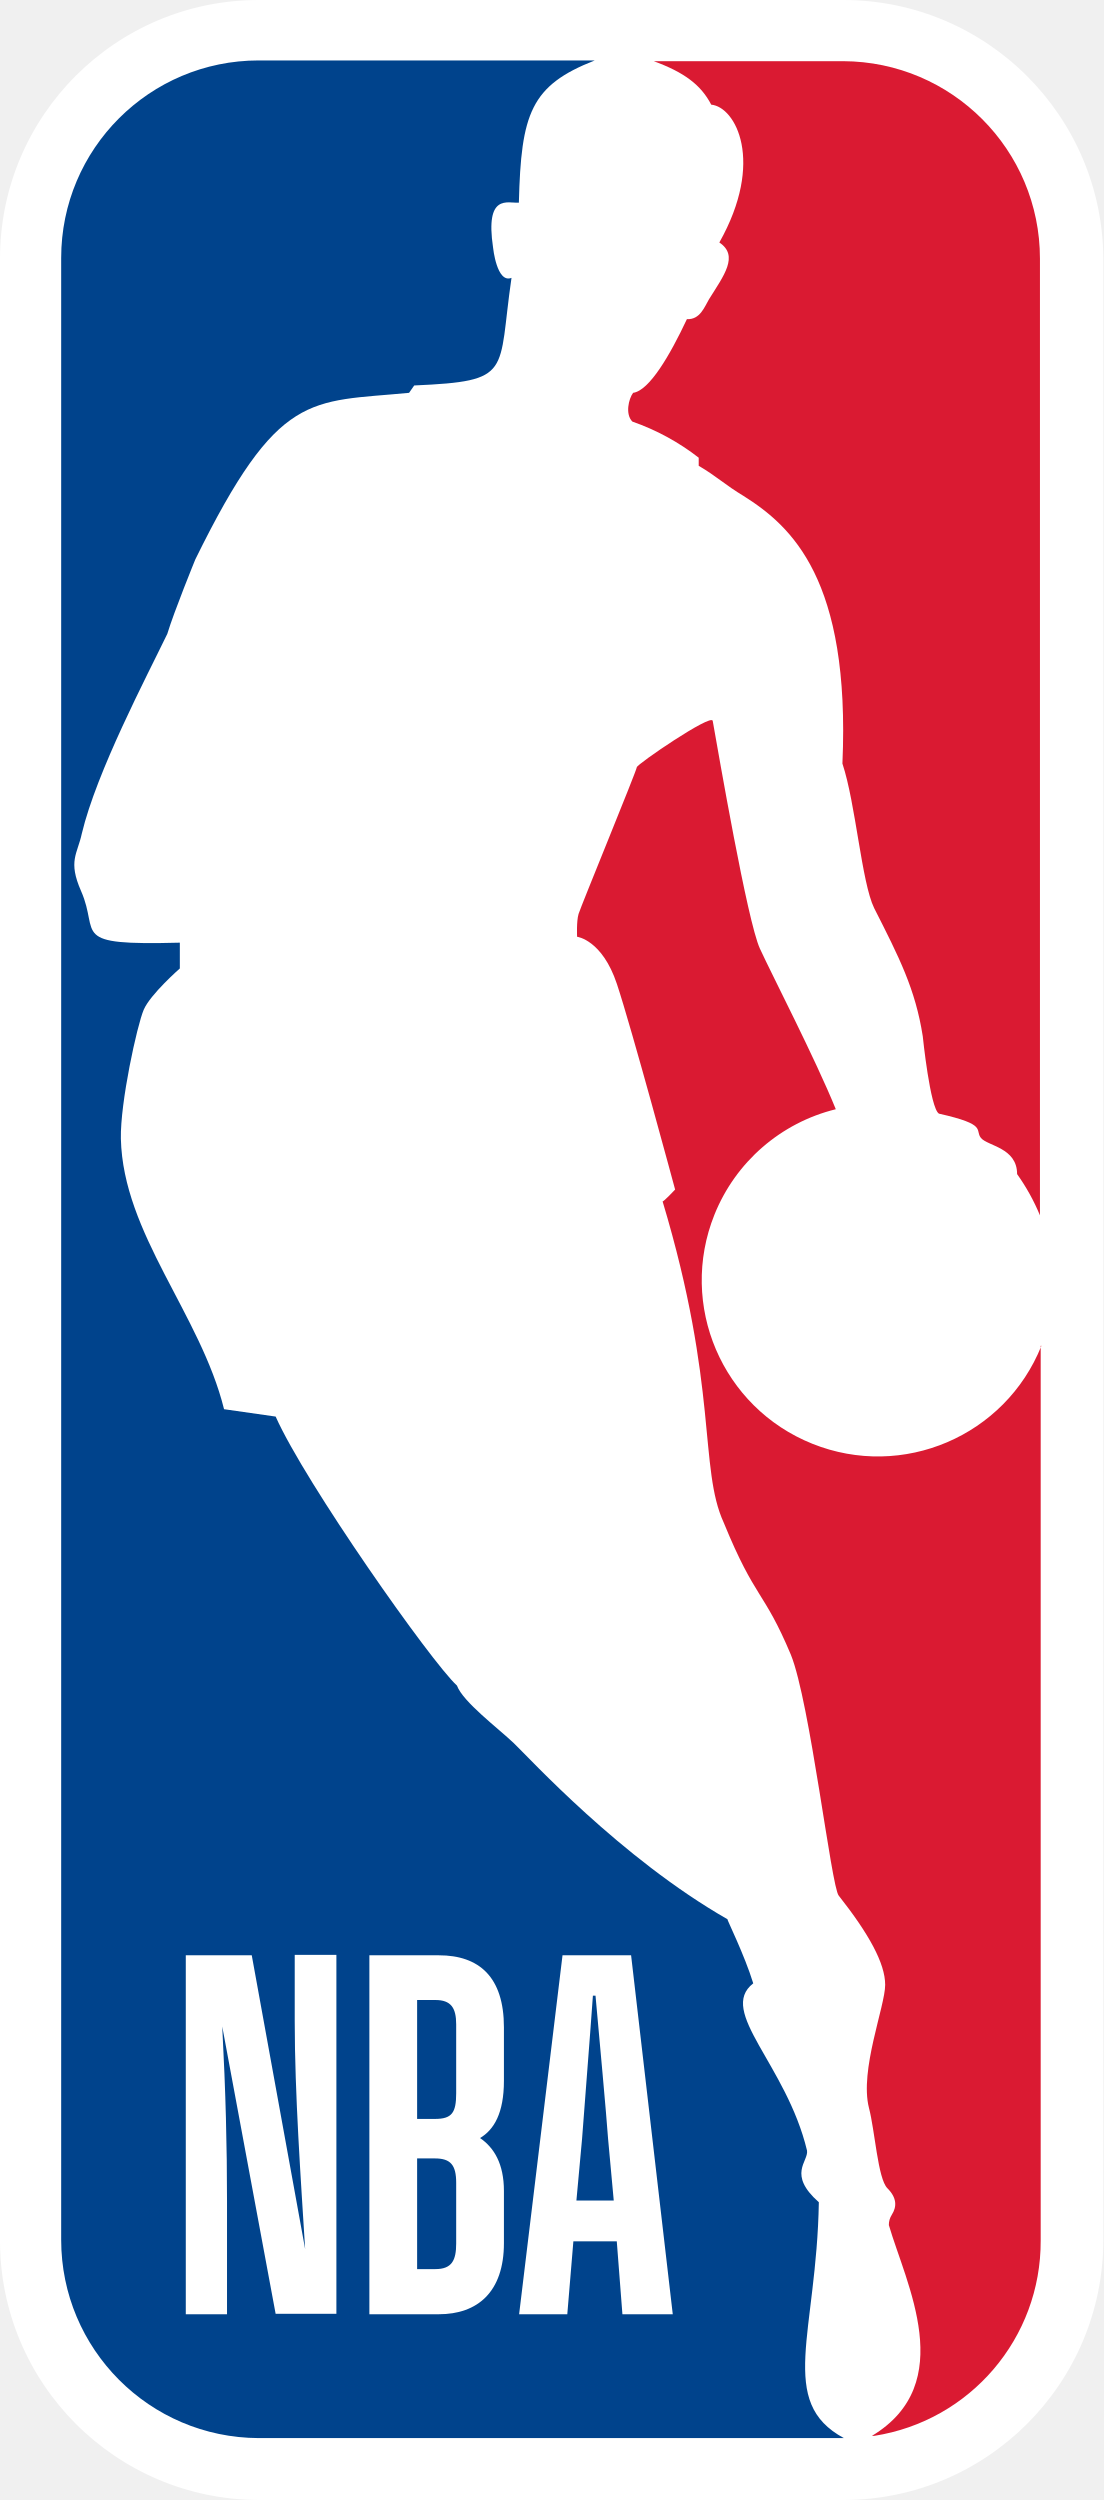
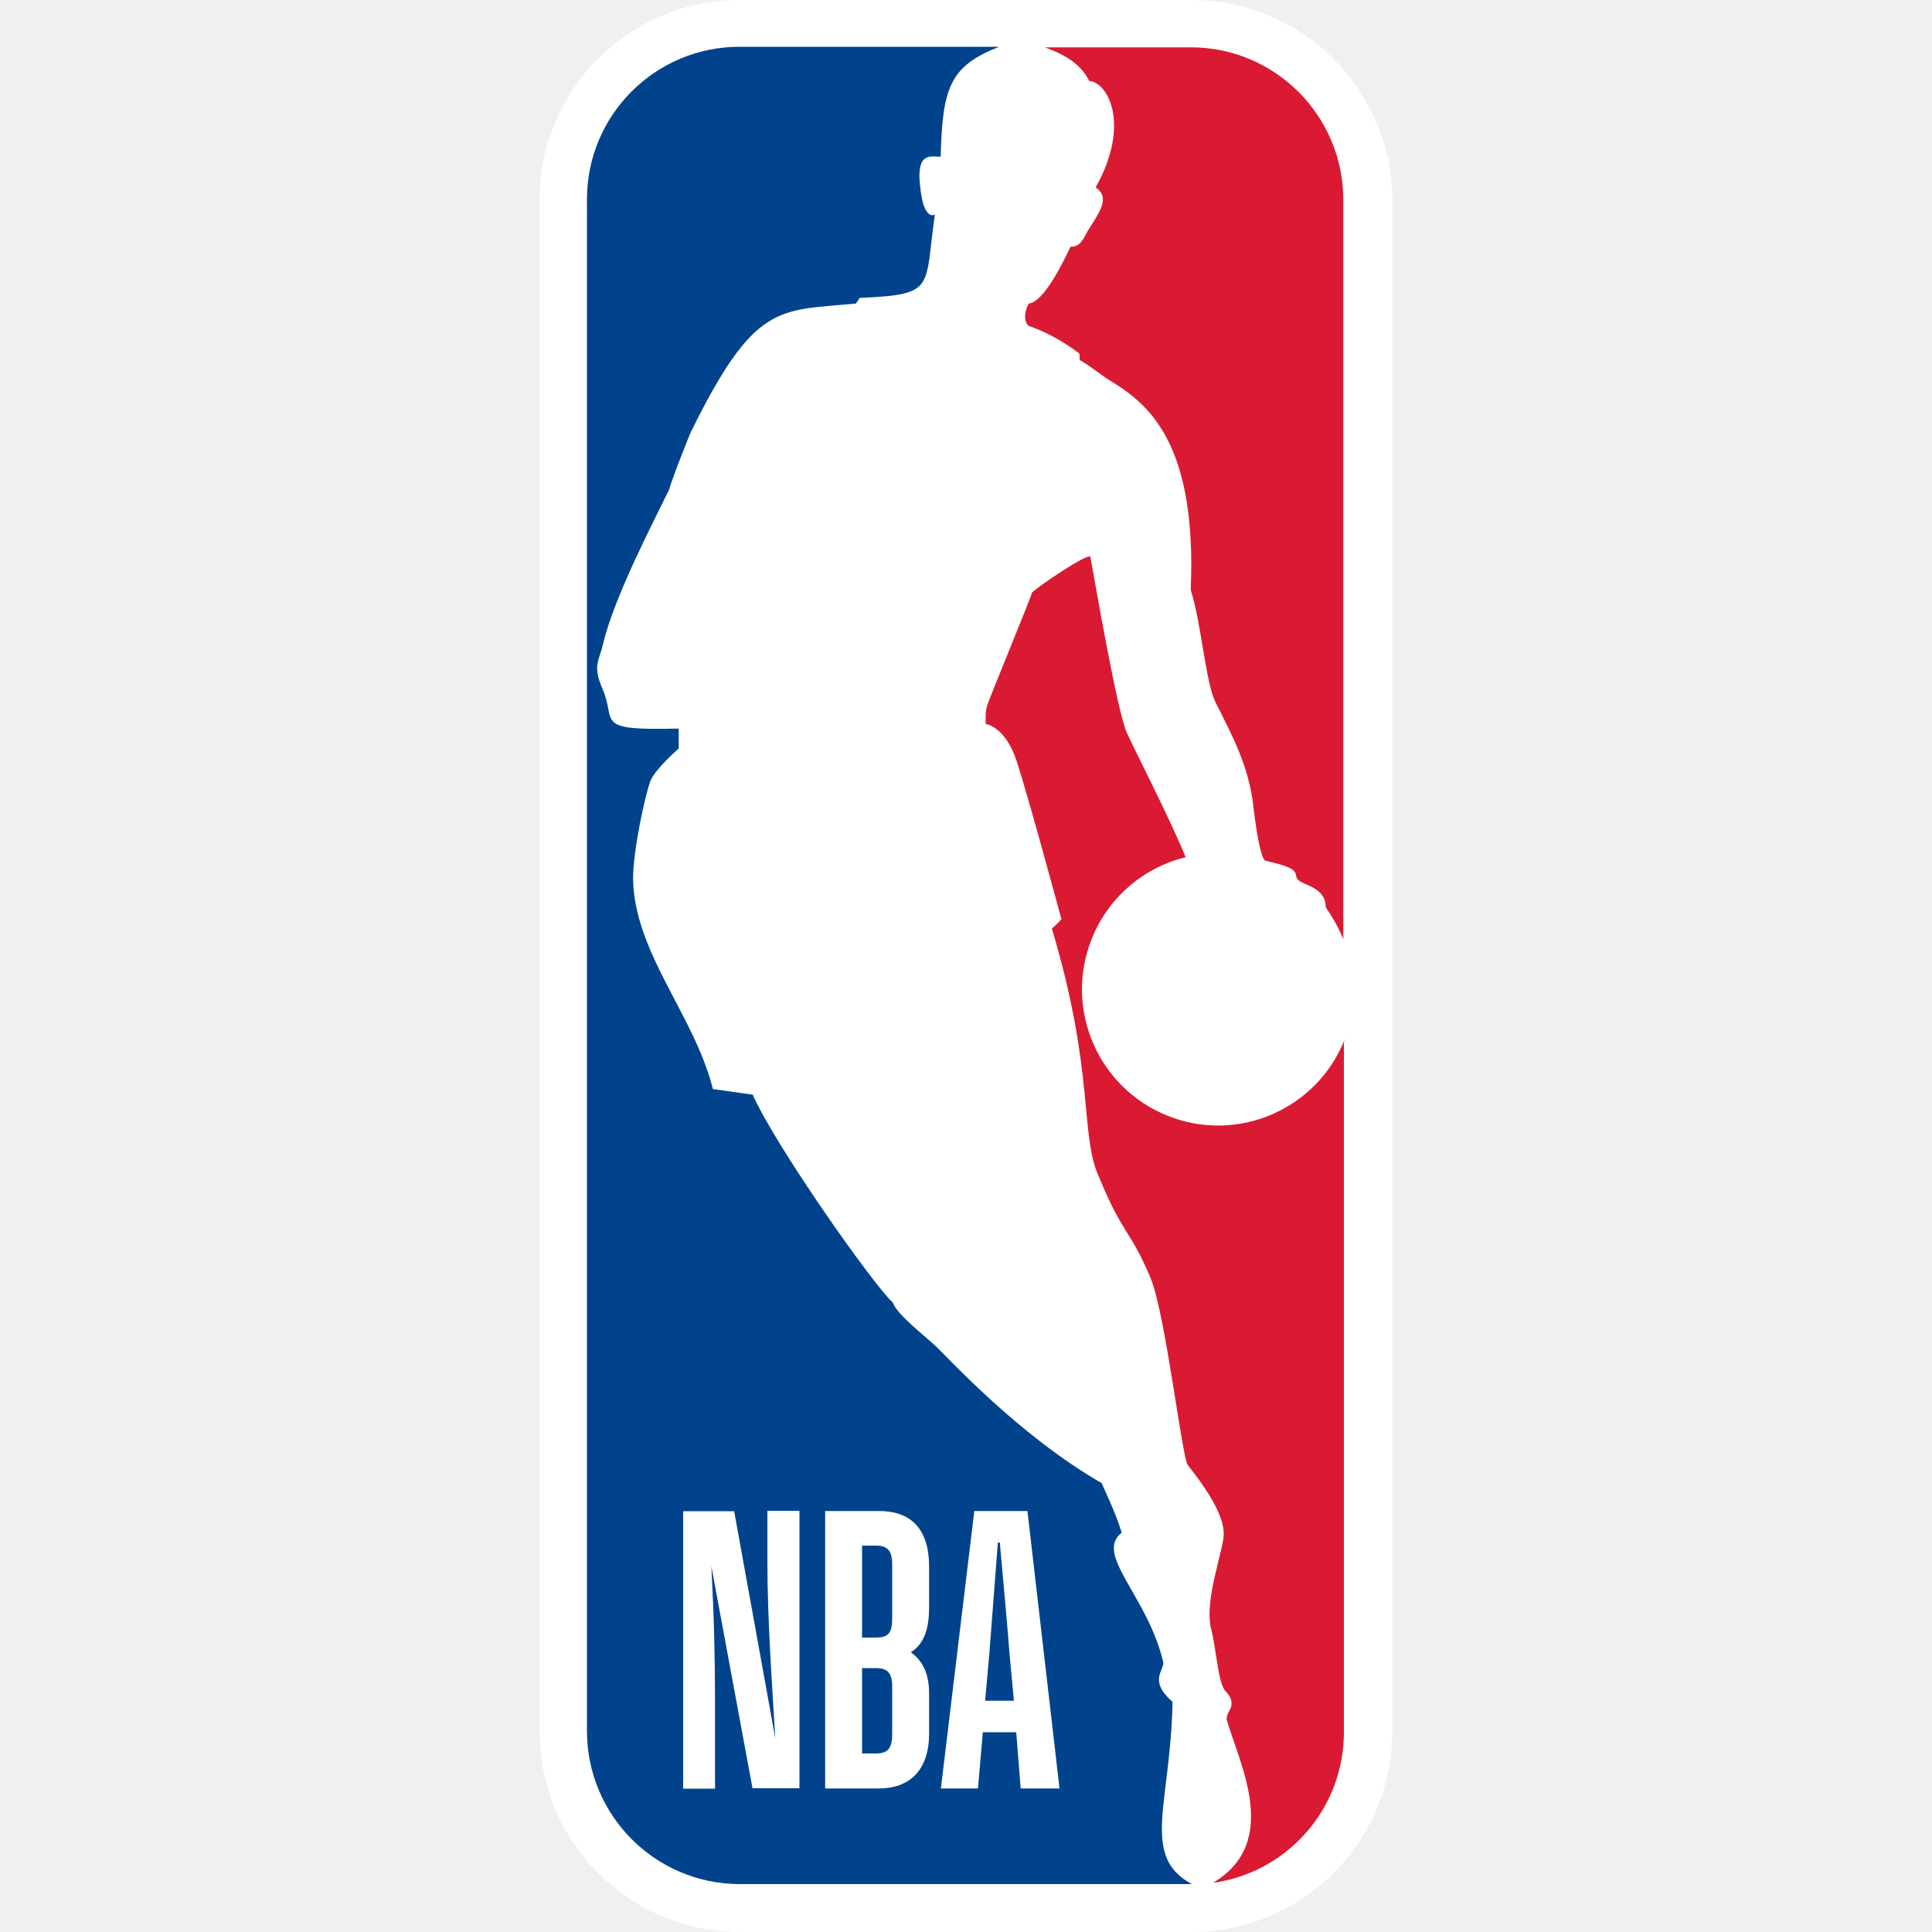
- <svg xmlns="http://www.w3.org/2000/svg" viewBox="85.333 -104 441.333 1000">
-   <path fill="#fff" d="M422.893-104h-234.08C131.662-104 85.333-57.669 85.333-.52v792.747c0 57.199 46.281 103.611 103.479 103.773h234.08c57.246-.162 103.611-46.525 103.773-103.773V-.52c-.323-57.13-46.644-103.318-103.772-103.48" />
-   <path fill="#da1a32" d="M364.816 79.079v3.244c7.074 4.127 10.611 7.664 17.982 12.086 19.162 12.088 42.746 33.314 39.504 107.017 5.307 15.92 7.664 47.465 12.678 57.784 10.023 19.752 16.508 32.429 19.457 51.297 0 0 2.949 28.892 6.484 30.955 19.754 4.423 14.152 6.486 16.805 9.729 2.654 3.242 14.447 3.833 14.447 14.445 3.662 5.139 6.73 10.677 9.139 16.509V-.52c0-43.521-35.193-78.847-78.715-79.009H346.83c12.089 4.422 18.869 9.433 22.997 17.394 9.728.884 21.521 22.701 3.243 55.13 7.961 5.307 1.768 13.267-4.129 22.7-1.768 2.948-3.537 8.255-8.846 7.96-6.779 14.446-15.033 28.597-21.52 29.481-1.77 2.358-3.242 8.55-.293 11.498 9.57 3.338 18.532 8.218 26.534 14.445m137.086 355.247c-14.48 36.121-55.5 53.662-91.619 39.18-36.119-14.48-53.661-55.498-39.181-91.618 8.442-21.062 26.515-36.769 48.548-42.197-8.256-20.341-25.354-53.359-30.366-64.268-5.013-10.909-16.509-77.831-18.868-91.097-.589-2.949-30.365 17.395-30.365 18.573 0 1.179-22.406 55.718-23.289 58.667-.887 2.948-.591 9.14-.591 9.14s10.022 1.178 15.919 18.868c5.897 17.688 23.291 82.253 23.291 82.253s-4.717 5.012-5.012 4.716c22.406 74.587 14.447 106.722 24.469 128.539 12.677 30.955 15.92 26.828 26.828 52.771 7.666 18.865 16.215 93.16 19.164 96.404 12.086 15.326 18.574 27.121 18.574 35.67 0 8.551-10.32 34.199-6.488 49.232 2.357 8.846 3.539 28.305 7.369 32.135 3.834 3.834 3.834 7.369 1.77 10.613-.795 1.227-1.203 2.666-1.18 4.127 6.779 23.291 28.008 63.387-6.777 84.318h.883c38.475-5.977 66.797-39.189 66.627-78.127v-357.9h.294z" />
-   <path fill="#00438c" d="M412.871 776.9c-12.678-11.207-4.131-16.215-4.721-20.639-8.254-34.494-35.965-55.721-21.521-66.924-3.535-11.496-10.611-25.646-10.318-25.646-42.748-24.471-79.302-64.566-85.494-70.463-6.19-5.896-20.342-16.51-22.701-22.994-10.318-9.436-60.732-81.072-72.524-107.605l-20.637-2.947c-9.433-38.031-40.389-70.166-41.273-108.198-.293-14.445 6.487-45.399 9.14-51.592 2.653-6.19 14.446-16.509 14.446-16.509v-10.318c-44.811 1.178-31.839-3.244-39.504-20.637-5.307-12.088-1.475-14.741.295-22.996 5.896-24.764 25.943-62.795 34.198-79.894 2.654-8.845 11.203-29.775 11.203-29.775 33.314-67.807 45.696-62.795 85.496-66.628l2.063-2.949c39.8-1.768 33.314-4.716 38.915-43.042-5.896 2.357-7.371-12.088-7.371-12.088-3.242-21.815 5.896-17.688 10.318-17.984.884-35.671 4.718-46.875 30.365-56.897H188.813c-43.637 0-79.01 35.374-79.01 79.009v792.747c0 43.686 35.326 79.145 79.01 79.307h234.08c-26.829-14.447-10.909-41.865-10.022-94.338z" />
-   <path fill="#fff" d="M233.083 821.697V678.119h27.778c16.147 0 26.042 8.68 26.042 28.82v21.354c0 13.021-3.993 19.617-9.548 22.92 5.555 3.816 9.548 10.24 9.548 21.178v20.834c0 19.617-10.59 28.473-26.042 28.473h-27.778zm19.099-62.328v44.273h7.29c6.599 0 8.333-3.475 8.333-10.246v-24.305c0-7.119-2.255-9.723-8.504-9.723h-7.119zm0-63.193v47.395h7.119c6.77 0 8.504-2.434 8.504-10.242v-27.605c0-6.598-2.081-9.723-8.333-9.723h-7.29zm79.862 96.353h-17.362l-2.432 29.168h-19.27l17.36-143.578h27.432l16.666 143.578h-20.139zm-8.507-98.263h-1.041c-1.218 17.361-3.646 47.572-4.339 57.289l-2.259 24.658h14.932l-2.262-24.658c-.689-9.893-3.468-39.928-5.031-57.289M176.314 821.697h-16.666V678.119h26.387l21.356 117.537c-1.738-28.125-4.167-62.158-4.167-91.148v-26.561h16.666v143.574h-24.306l-21.356-114.93c1.39 26.566 1.912 47.742 1.912 69.791v45.314h.174z" />
+ <svg xmlns="http://www.w3.org/2000/svg" version="1.2" viewBox="0 0 1000 1000" width="200" height="200">
+   <style>
+ 		.s0 { fill: #ffffff } 
+ 		.s1 { fill: #da1a32 } 
+ 		.s2 { fill: #00438c } 
+ 	</style>
+   <path id="Layer" class="s0" d="m616.9 0h-234.1c-57.1 0-103.5 46.3-103.5 103.5v792.7c0 57.2 46.3 103.6 103.5 103.8h234.1c57.2-0.2 103.6-46.5 103.8-103.8v-792.7c-0.4-57.2-46.7-103.3-103.8-103.5z" />
+   <path id="Layer" class="s1" d="m558.8 183.1v3.2c7.1 4.1 10.6 7.7 18 12.1 19.2 12.1 42.7 33.3 39.5 107 5.3 15.9 7.7 47.5 12.7 57.8 10 19.8 16.5 32.4 19.4 51.3 0 0 3 28.9 6.5 31 19.8 4.4 14.2 6.4 16.8 9.7 2.7 3.2 14.5 3.8 14.5 14.4 3.6 5.2 6.7 10.7 9.1 16.5v-382.6c0-43.5-35.2-78.9-78.7-79h-75.8c12.1 4.4 18.9 9.4 23 17.4 9.8 0.8 21.5 22.7 3.3 55.1 7.9 5.3 1.7 13.3-4.2 22.7-1.7 2.9-3.5 8.3-8.8 8-6.8 14.4-15 28.6-21.5 29.4-1.8 2.4-3.3 8.6-0.3 11.5 9.6 3.4 18.5 8.3 26.5 14.5zm137.1 355.2c-14.5 36.1-55.5 53.7-91.6 39.2-36.1-14.5-53.7-55.5-39.2-91.6 8.4-21.1 26.5-36.8 48.6-42.2-8.3-20.3-25.4-53.4-30.4-64.3-5-10.9-16.5-77.8-18.9-91.1-0.6-2.9-30.3 17.4-30.3 18.6 0 1.2-22.5 55.7-23.3 58.7-0.9 2.9-0.6 9.1-0.6 9.1 0 0 10 1.2 15.9 18.9 5.9 17.7 23.3 82.2 23.3 82.2 0 0-4.7 5-5 4.7 22.4 74.6 14.4 106.8 24.4 128.6 12.7 30.9 16 26.8 26.9 52.8 7.6 18.8 16.2 93.1 19.1 96.4 12.1 15.3 18.6 27.1 18.6 35.6 0 8.6-10.3 34.2-6.5 49.3 2.4 8.8 3.6 28.3 7.4 32.1 3.8 3.8 3.8 7.4 1.8 10.6-0.8 1.2-1.2 2.7-1.2 4.1 6.8 23.3 28 63.4-6.8 84.4h0.9c38.5-6 66.8-39.2 66.6-78.2v-357.9c0 0 0.3 0 0.3 0z" />
+   <path id="Layer" class="s2" d="m606.9 880.9c-12.7-11.2-4.2-16.2-4.8-20.6-8.2-34.5-35.9-55.8-21.5-67-3.5-11.5-10.6-25.6-10.3-25.6-42.7-24.5-79.3-64.6-85.5-70.5-6.2-5.9-20.3-16.5-22.7-23-10.3-9.4-60.7-81-72.5-107.6l-20.6-2.9c-9.5-38-40.4-70.2-41.3-108.2-0.3-14.5 6.5-45.4 9.1-51.6 2.7-6.2 14.5-16.5 14.5-16.5v-10.3c-44.8 1.1-31.9-3.3-39.5-20.7-5.3-12.1-1.5-14.7 0.3-23 5.9-24.7 25.9-62.8 34.2-79.9 2.6-8.8 11.2-29.7 11.2-29.7 33.3-67.8 45.7-62.8 85.5-66.7l2-2.9c39.8-1.8 33.3-4.7 38.9-43.1-5.9 2.4-7.3-12-7.3-12-3.3-21.9 5.9-17.7 10.3-18 0.9-35.7 4.7-46.9 30.3-56.9h-134.4c-43.6 0-79 35.3-79 79v792.7c0 43.7 35.3 79.2 79 79.3h234.1c-26.8-14.4-10.9-41.8-10-94.3z" />
+   <path id="Layer" fill-rule="evenodd" class="s0" d="m427.1 925.7v-143.6h27.8c16.1 0 26 8.7 26 28.8v21.4c0 13-4 19.6-9.5 22.9 5.5 3.8 9.5 10.3 9.5 21.2v20.8c0 19.6-10.6 28.5-26 28.5 0 0-27.8 0-27.8 0zm19.1-62.3v44.2h7.3c6.6 0 8.3-3.4 8.3-10.2v-24.3c0-7.1-2.3-9.7-8.5-9.7 0 0-7.1 0-7.1 0zm0-15.8h7.1c6.8 0 8.5-2.5 8.5-10.3v-27.6c0-6.6-2.1-9.7-8.3-9.7h-7.3zm79.8 49h-17.3l-2.5 29.1h-19.2l17.3-143.6h27.5l16.6 143.6h-20.1zm-8.5-98.2h-1c-1.3 17.3-3.7 47.5-4.4 57.3l-2.2 24.6h14.9l-2.3-24.6c-0.7-9.9-3.4-40-5-57.3zm-147.2 127.4h-16.7v-143.6h26.4l21.3 117.6c-1.7-28.2-4.1-62.2-4.1-91.2v-26.6h16.6v143.6h-24.3l-21.3-114.9c1.4 26.6 1.9 47.7 1.9 69.8v45.3c0 0 0.2 0 0.2 0z" />
</svg>
